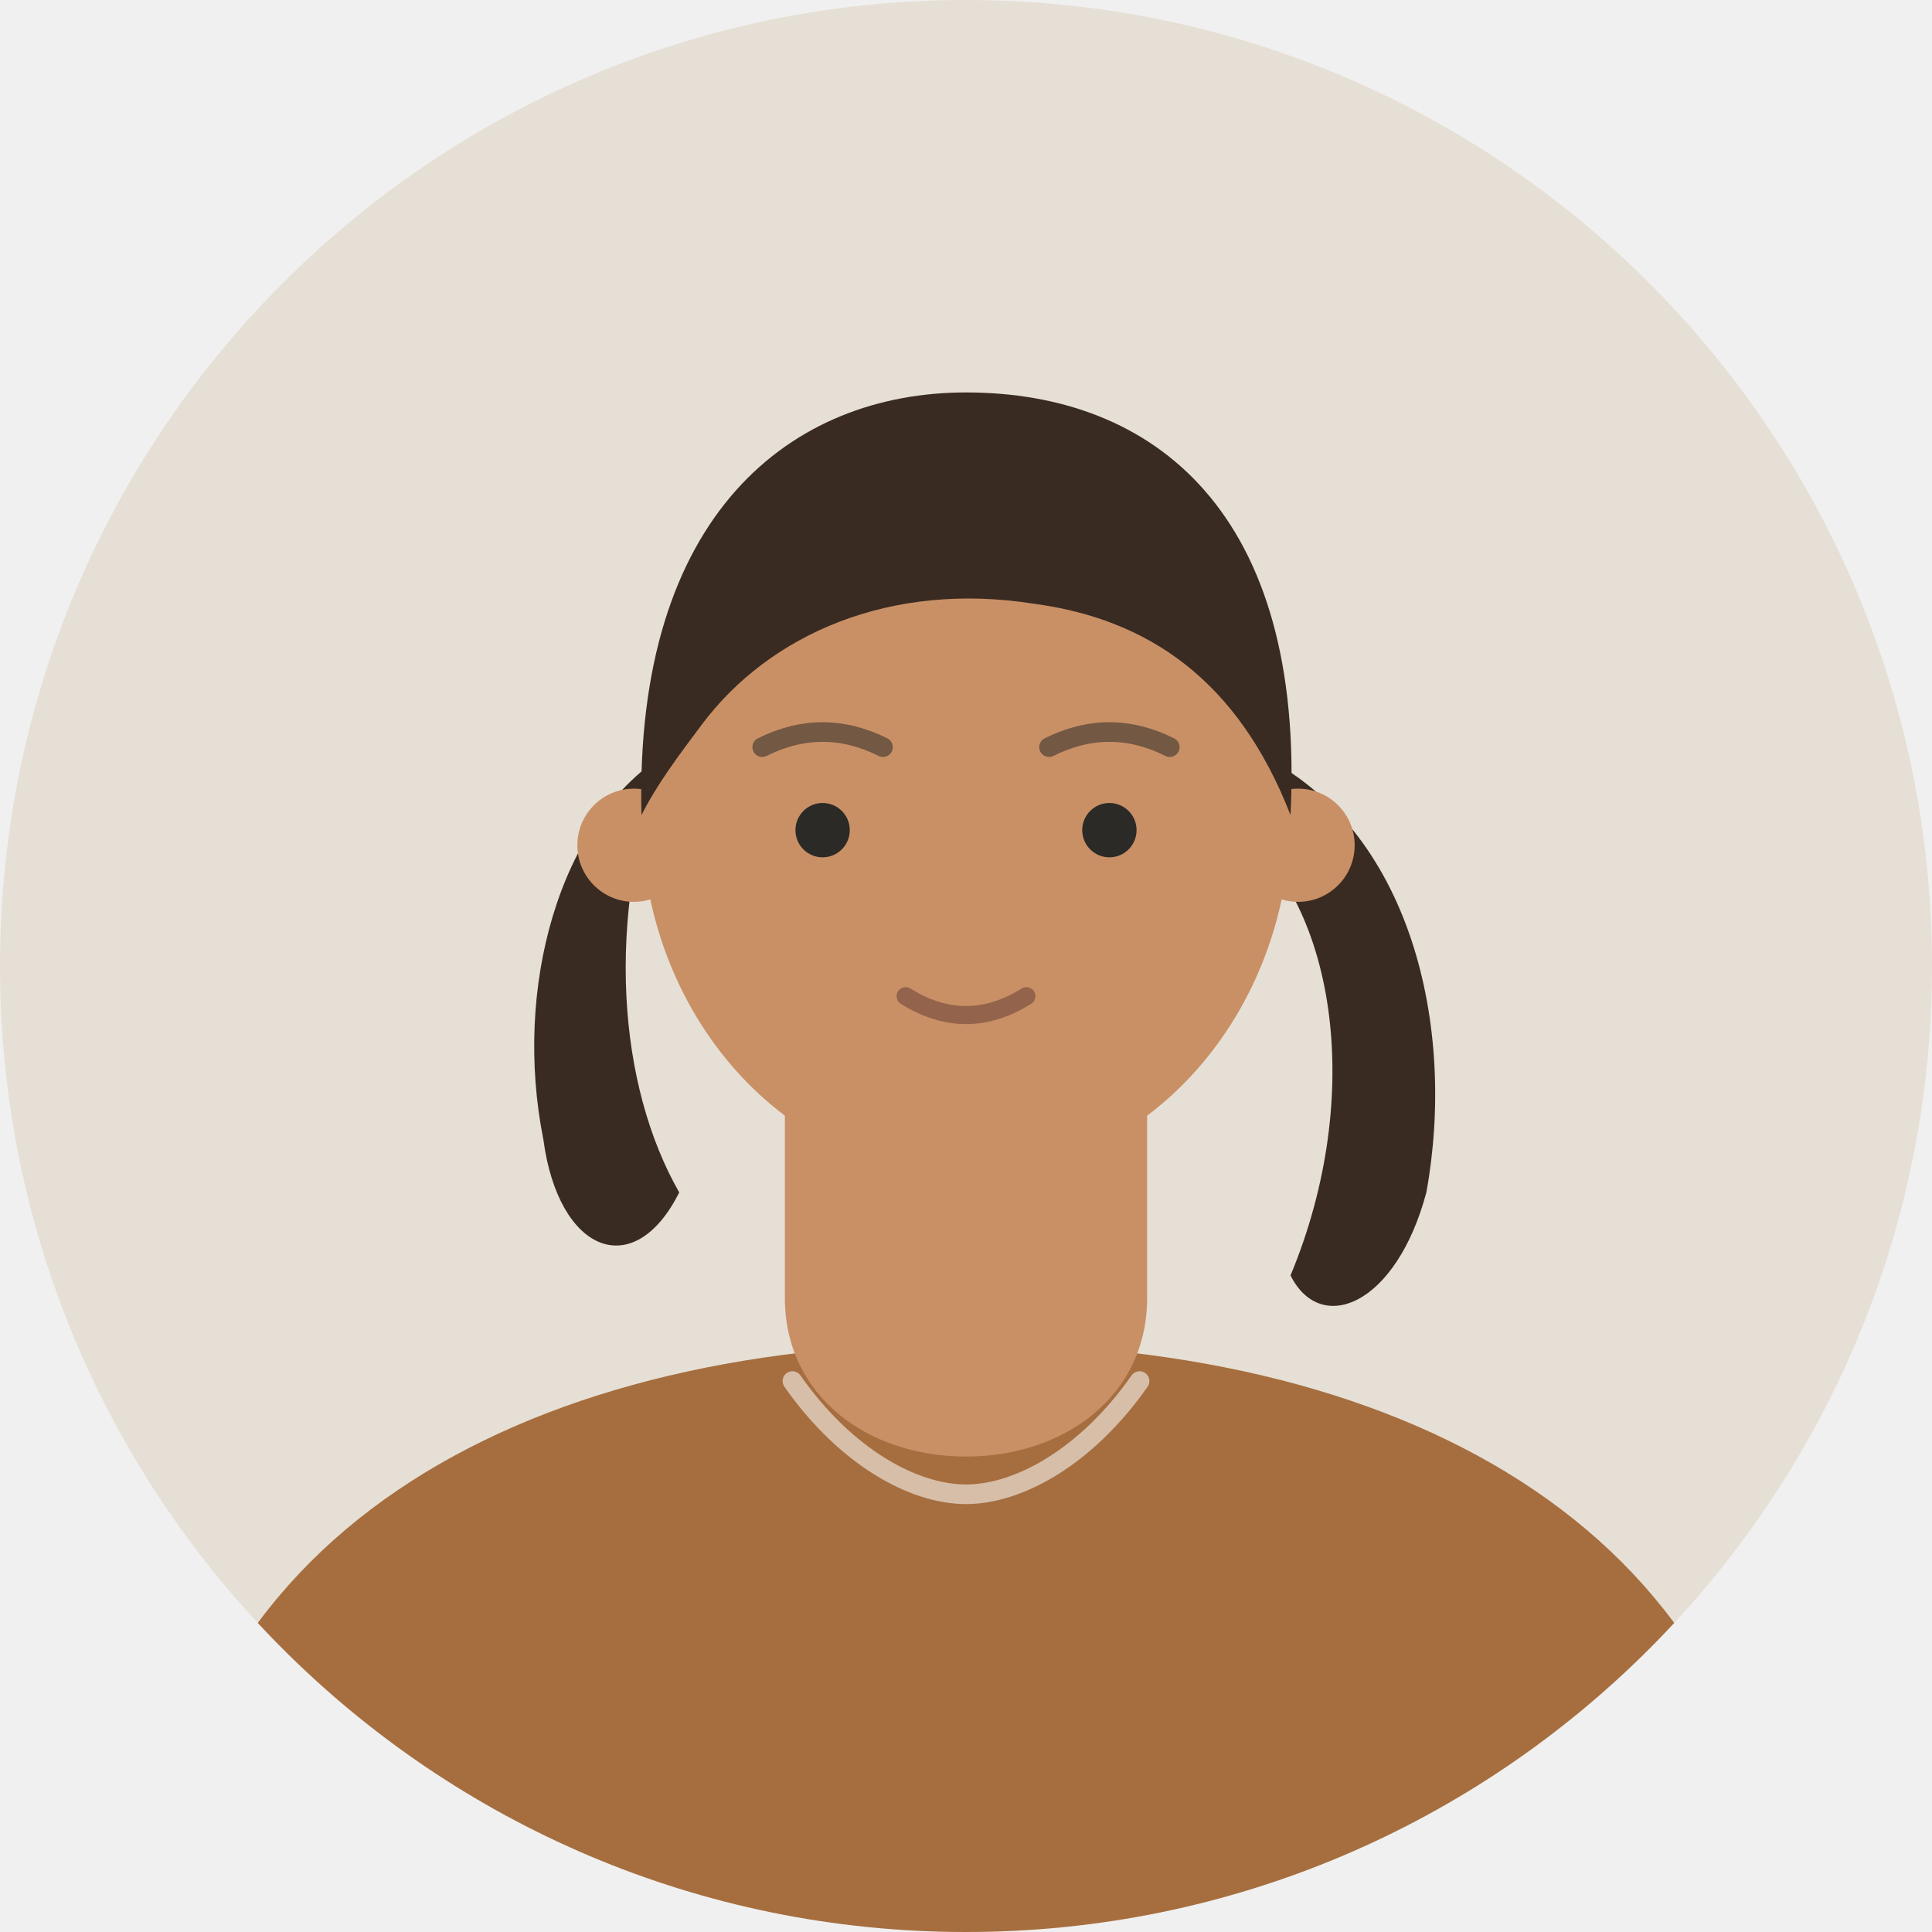
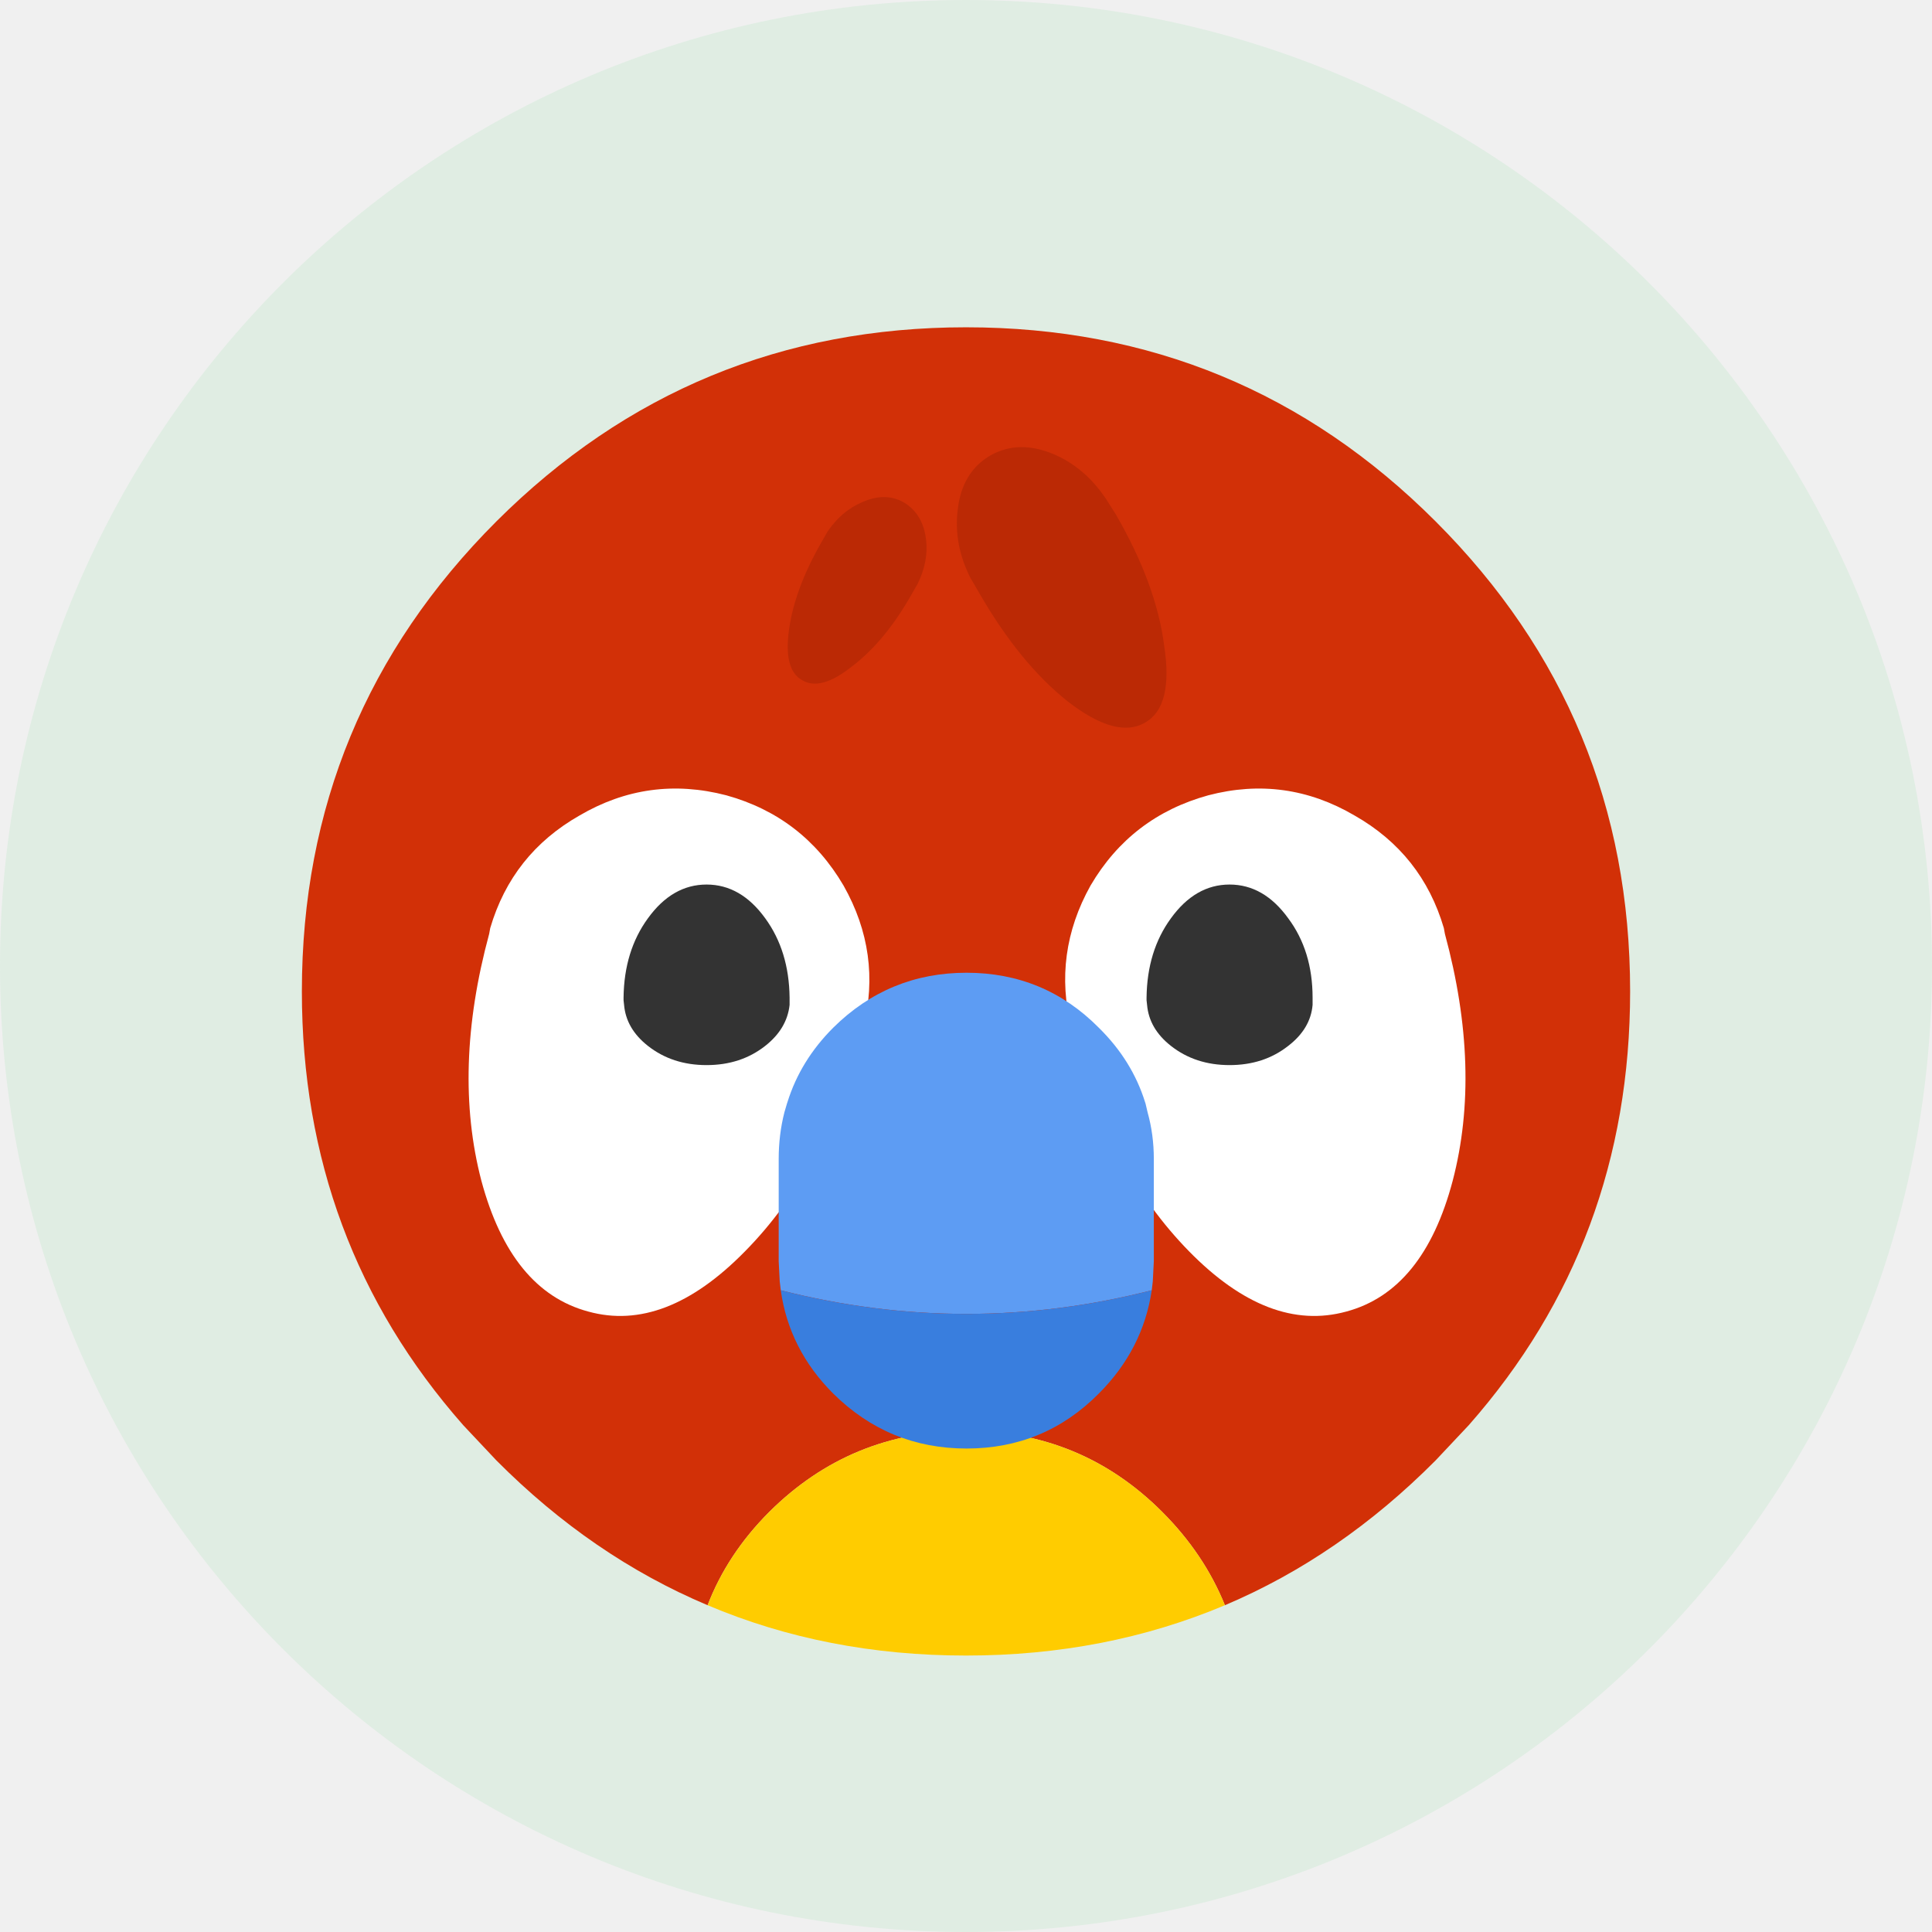
- <svg xmlns="http://www.w3.org/2000/svg" viewBox="0 0 256 256" width="256" height="256" role="img" aria-label="预设头像 09 赭石 · 双马尾">
-   <defs>
-     <clipPath id="face">
-       <circle cx="128" cy="128" r="128" />
-     </clipPath>
-   </defs>
-   <circle cx="128" cy="128" r="128" fill="#E6DFD5" />
-   <g clip-path="url(#face)">
-     <path d="M167 100c20 10 26 36 22 58-4 15-14 19-18 11 10-24 6-50-8-60z" fill="#3A2B22" />
-     <path d="M88 100c-8 22-6 44 2 58-6 12-16 8-18-7-4-20 2-42 16-51z" fill="#3A2B22" />
-     <path d="M20 256c3-52 48-78 108-78s105 26 108 78z" fill="#A66E3F" />
-     <path d="M104 138h48v34c0 13-11 21-24 21s-24-8-24-21z" fill="#C99066" />
-     <path d="M105 183c7 10 16 15 23 15s16-5 23-15" fill="none" stroke="#ffffff" stroke-width="2.6" stroke-linecap="round" opacity=".55" />
-     <circle cx="84" cy="112" r="7.5" fill="#C99066" />
-     <circle cx="172" cy="112" r="7.5" fill="#C99066" />
-     <ellipse cx="128" cy="108" rx="43" ry="48" fill="#C99066" />
-     <path d="M85 108C84 68 105 52 128 52C153 52 173 68 171 108C164 90 152 82 137 80C118 77 102 84 93 96C90 100 87 104 85 108Z" fill="#3A2B22" />
-     <path d="M101 99 Q109 95 117 99" fill="none" stroke="#2B2A26" stroke-width="2.6" stroke-linecap="round" opacity=".55" />
-     <path d="M139 99 Q147 95 155 99" fill="none" stroke="#2B2A26" stroke-width="2.6" stroke-linecap="round" opacity=".55" />
-     <circle cx="109" cy="110" r="3.6" fill="#2B2A26" />
-     <circle cx="147" cy="110" r="3.6" fill="#2B2A26" />
-     <path d="M120 132 Q128 137 136 132" fill="none" stroke="#8A5C47" stroke-width="2.4" stroke-linecap="round" opacity=".85" />
+ <svg xmlns="http://www.w3.org/2000/svg" viewBox="0 0 256 256" width="256" height="256" role="img" aria-label="预设头像 09 鹦鹉">
+   <circle cx="128" cy="128" r="128" fill="#E0EDE3" />
+   <g transform="translate(-611.750 -136.275) scale(1.375)">
+     <path d="M513.1 253.8 Q501.95 249.1 492.75 239.85 L489.55 236.45 Q474 218.8 474 194.65 474 168.1 492.75 149.35 511.5 130.65 538 130.65 564.55 130.65 583.25 149.35 602 168.1 602 194.65 602 218.8 586.45 236.45 L583.25 239.85 Q574.05 249.1 562.95 253.8 560.95 248.85 556.9 244.8 549.1 237 538 237 526.9 237 519.05 244.8 515 248.85 513.1 253.8" fill="#D23007" />
+     <path d="M513.1 253.8 Q515 248.85 519.05 244.8 526.9 237 538 237 549.1 237 556.9 244.8 560.95 248.85 562.95 253.8 551.45 258.65 538 258.65 524.55 258.65 513.1 253.8" fill="#FFCC00" />
+     <path d="M552.45 148.7 Q556.35 155.45 557.1 161.35 558 167.2 555.25 168.75 552.5 170.35 547.8 166.7 543.2 163.05 539.3 156.3 L538.4 154.75 Q536.8 151.55 537.2 148.25 537.6 144.6 540.35 143 543.1 141.45 546.5 142.9 549.5 144.2 551.5 147.2 L552.45 148.7" fill="#BB2905" />
+     <path d="M532.75 156.4 Q530.2 160.9 527.05 163.3 524 165.75 522.2 164.65 520.4 163.65 520.95 159.75 521.5 155.85 524.05 151.4 L524.65 150.35 Q526 148.35 528 147.5 530.25 146.5 532.05 147.55 533.85 148.65 534.15 151.1 534.4 153.2 533.35 155.35 L532.75 156.4" fill="#BB2905" />
+     <path d="M528.1 198.15 L528 198.75 Q524.45 211.85 516.7 219.7 509 227.55 501.6 225.5 494.15 223.5 491.3 212.9 488.5 202.2 492.05 189.1 L492.15 188.55 Q494.25 181.4 500.75 177.7 507.4 173.8 514.9 175.75 522.3 177.8 526.2 184.45 529.9 191 528.1 198.15 M584.15 189.1 Q587.7 202.2 584.9 212.9 582.1 223.5 574.65 225.5 567.2 227.55 559.5 219.7 551.8 211.85 548.2 198.75 L548.15 198.15 Q546.35 191 550 184.45 553.9 177.8 561.35 175.75 568.8 173.8 575.45 177.7 581.95 181.4 584.05 188.55 L584.15 189.1" fill="#FFFFFF" />
+     <path d="M521 195.35 L521 195.5 521 195.95 Q520.75 198.25 518.65 199.9 516.3 201.75 513 201.75 509.7 201.75 507.35 199.9 505.25 198.25 505.05 195.95 L505 195.5 505 195.35 505 195.25 Q505.05 190.75 507.35 187.6 509.7 184.35 513 184.35 516.3 184.35 518.65 187.6 520.95 190.75 521 195.25 L521 195.35 M571.4 195.35 L571.4 195.5 571.4 195.95 Q571.2 198.25 569.05 199.9 566.7 201.75 563.4 201.75 560.1 201.75 557.75 199.9 555.65 198.25 555.45 195.95 L555.4 195.5 555.4 195.35 555.4 195.25 Q555.45 190.75 557.75 187.6 560.1 184.35 563.4 184.35 566.7 184.35 569.05 187.6 571.4 190.75 571.4 195.25 L571.4 195.35" fill="#333333" />
+     <path d="M520.15 223.45 L520.05 222.6 519.95 220.65 519.95 210.8 Q519.95 208.45 520.5 206.3 L520.75 205.45 520.8 205.3 Q522.05 201.3 525.2 198.15 530.55 192.85 538.05 192.85 545.55 192.85 550.8 198.15 554 201.3 555.25 205.3 L555.3 205.45 555.5 206.3 Q556.1 208.45 556.1 210.8 L556.1 220.65 556 222.6 555.9 223.45 Q538.05 228 520.15 223.45" fill="#5D9CF3" />
+     <path d="M520.15 223.45 Q538.05 228 555.9 223.45 555.05 229.15 550.8 233.4 545.55 238.7 538.05 238.7 530.55 238.7 525.2 233.4 520.95 229.15 520.15 223.45" fill="#397EDE" />
  </g>
</svg>
